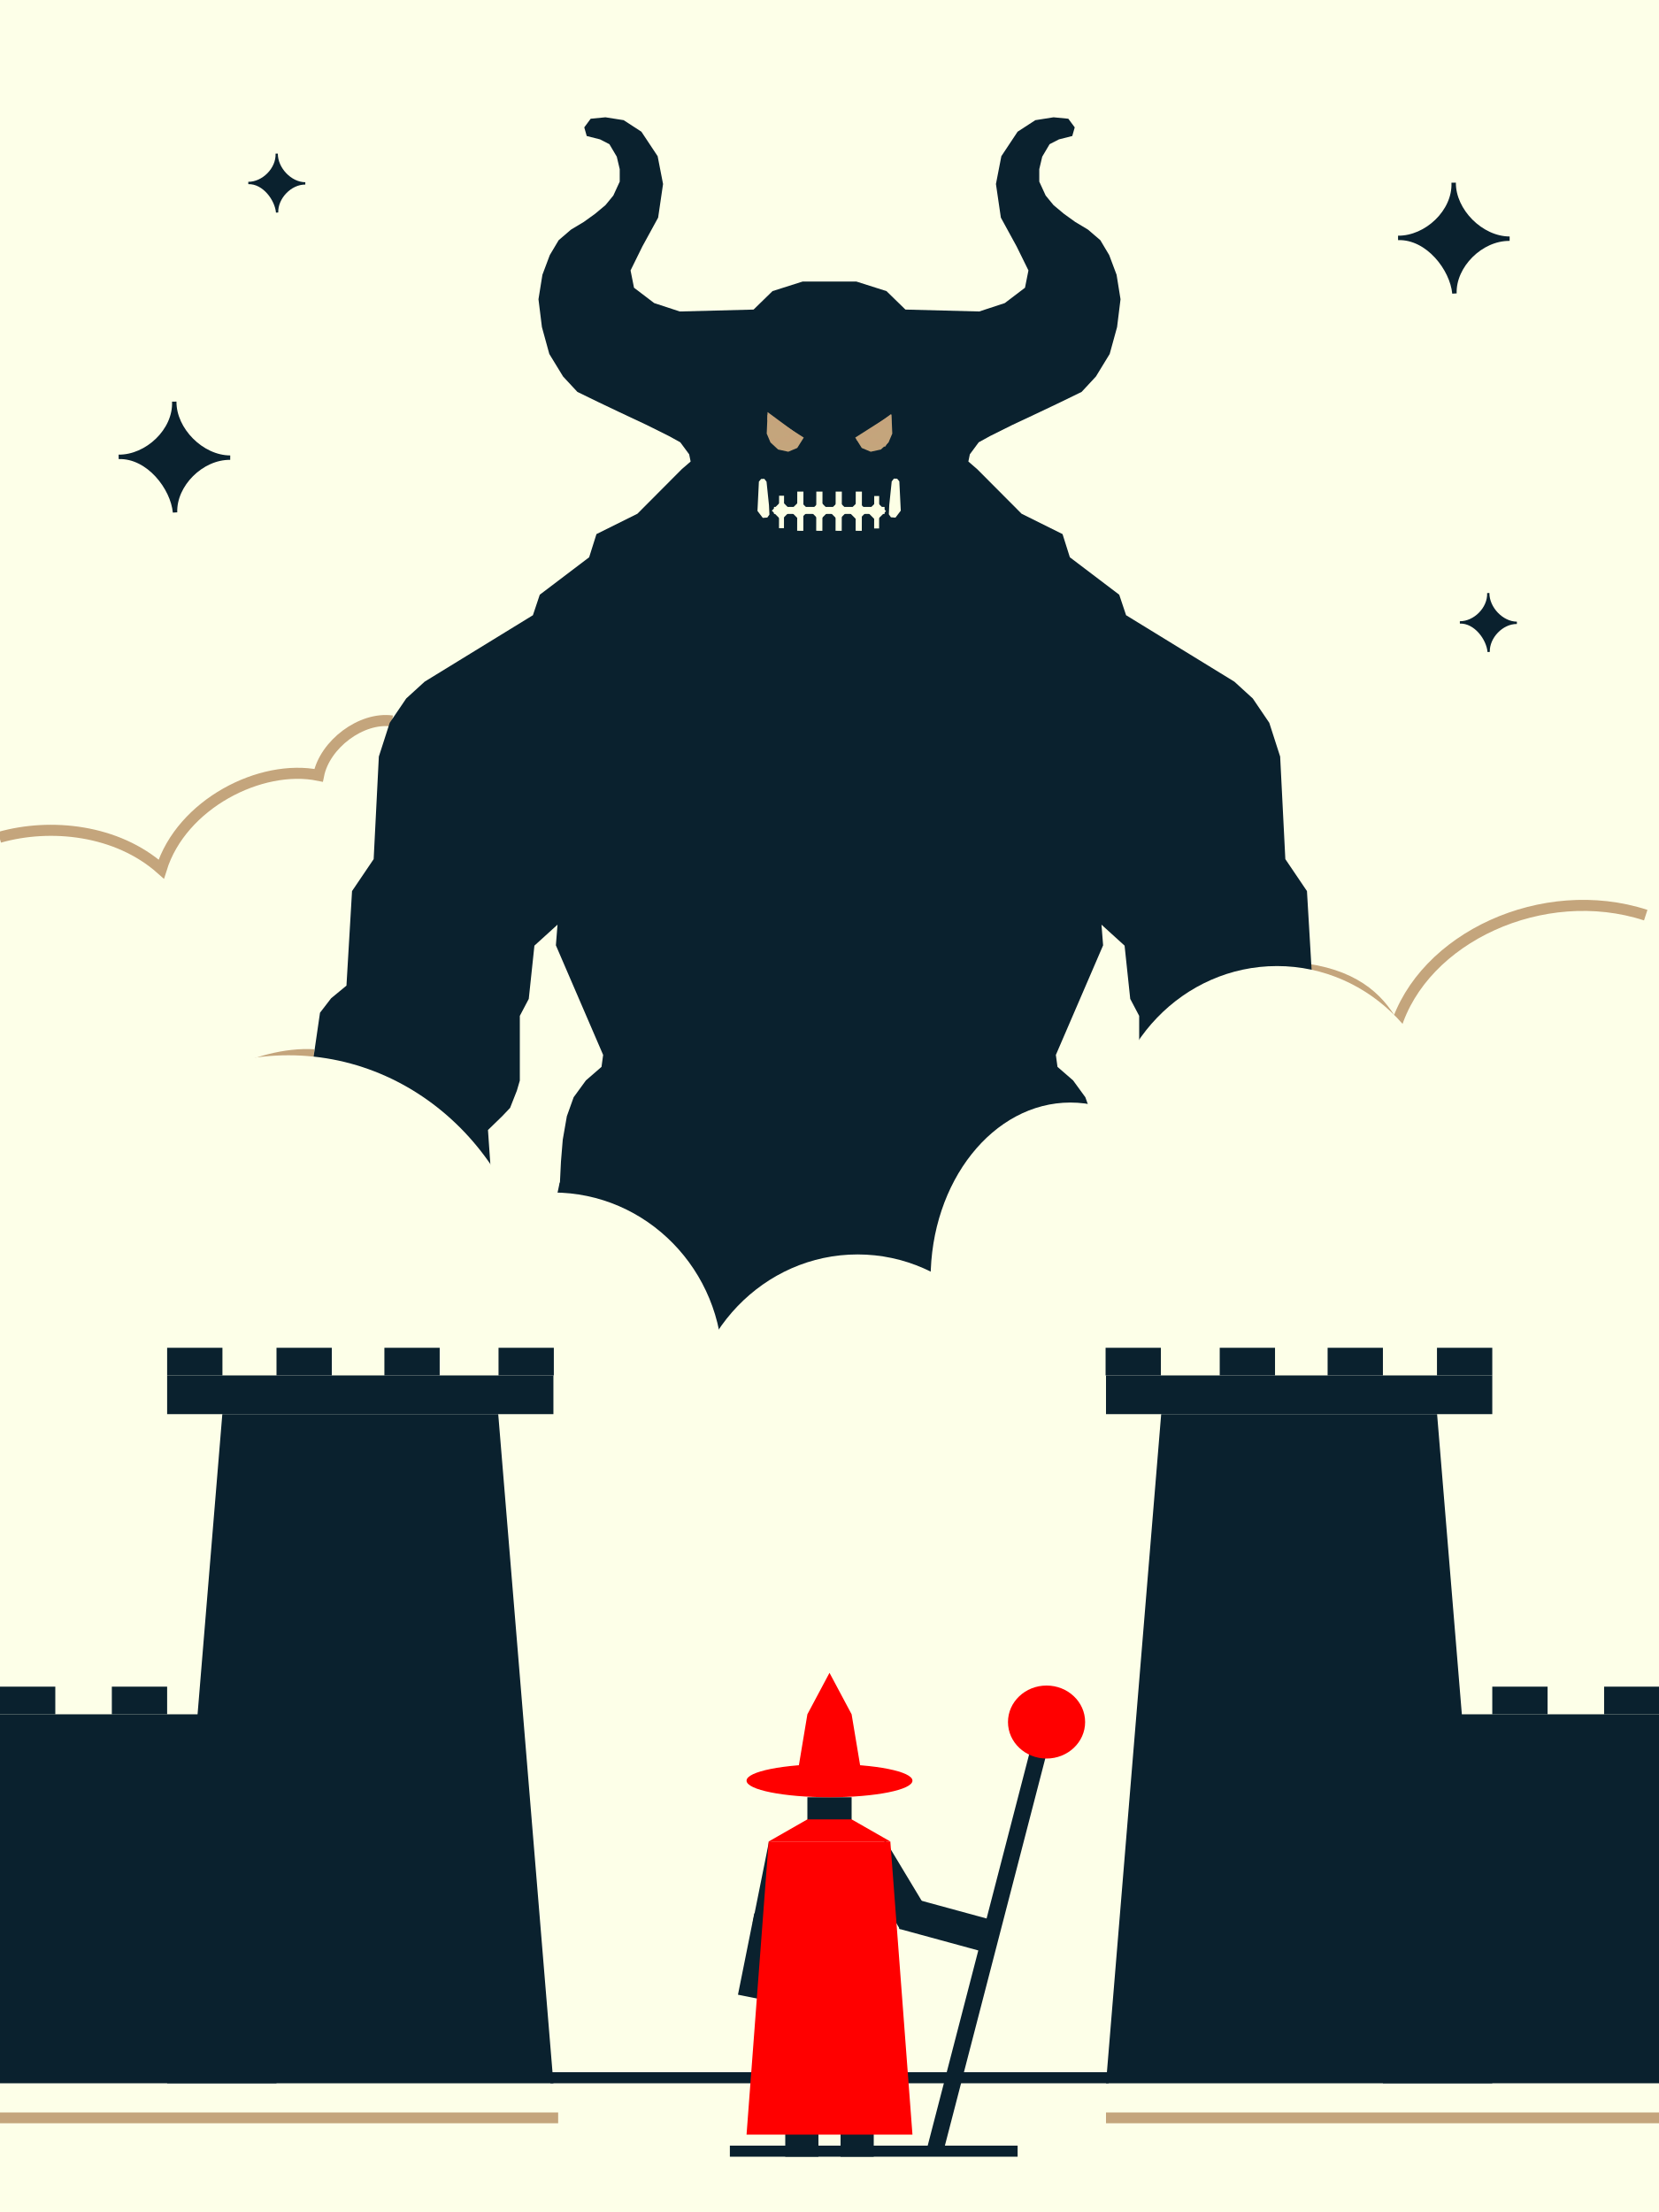
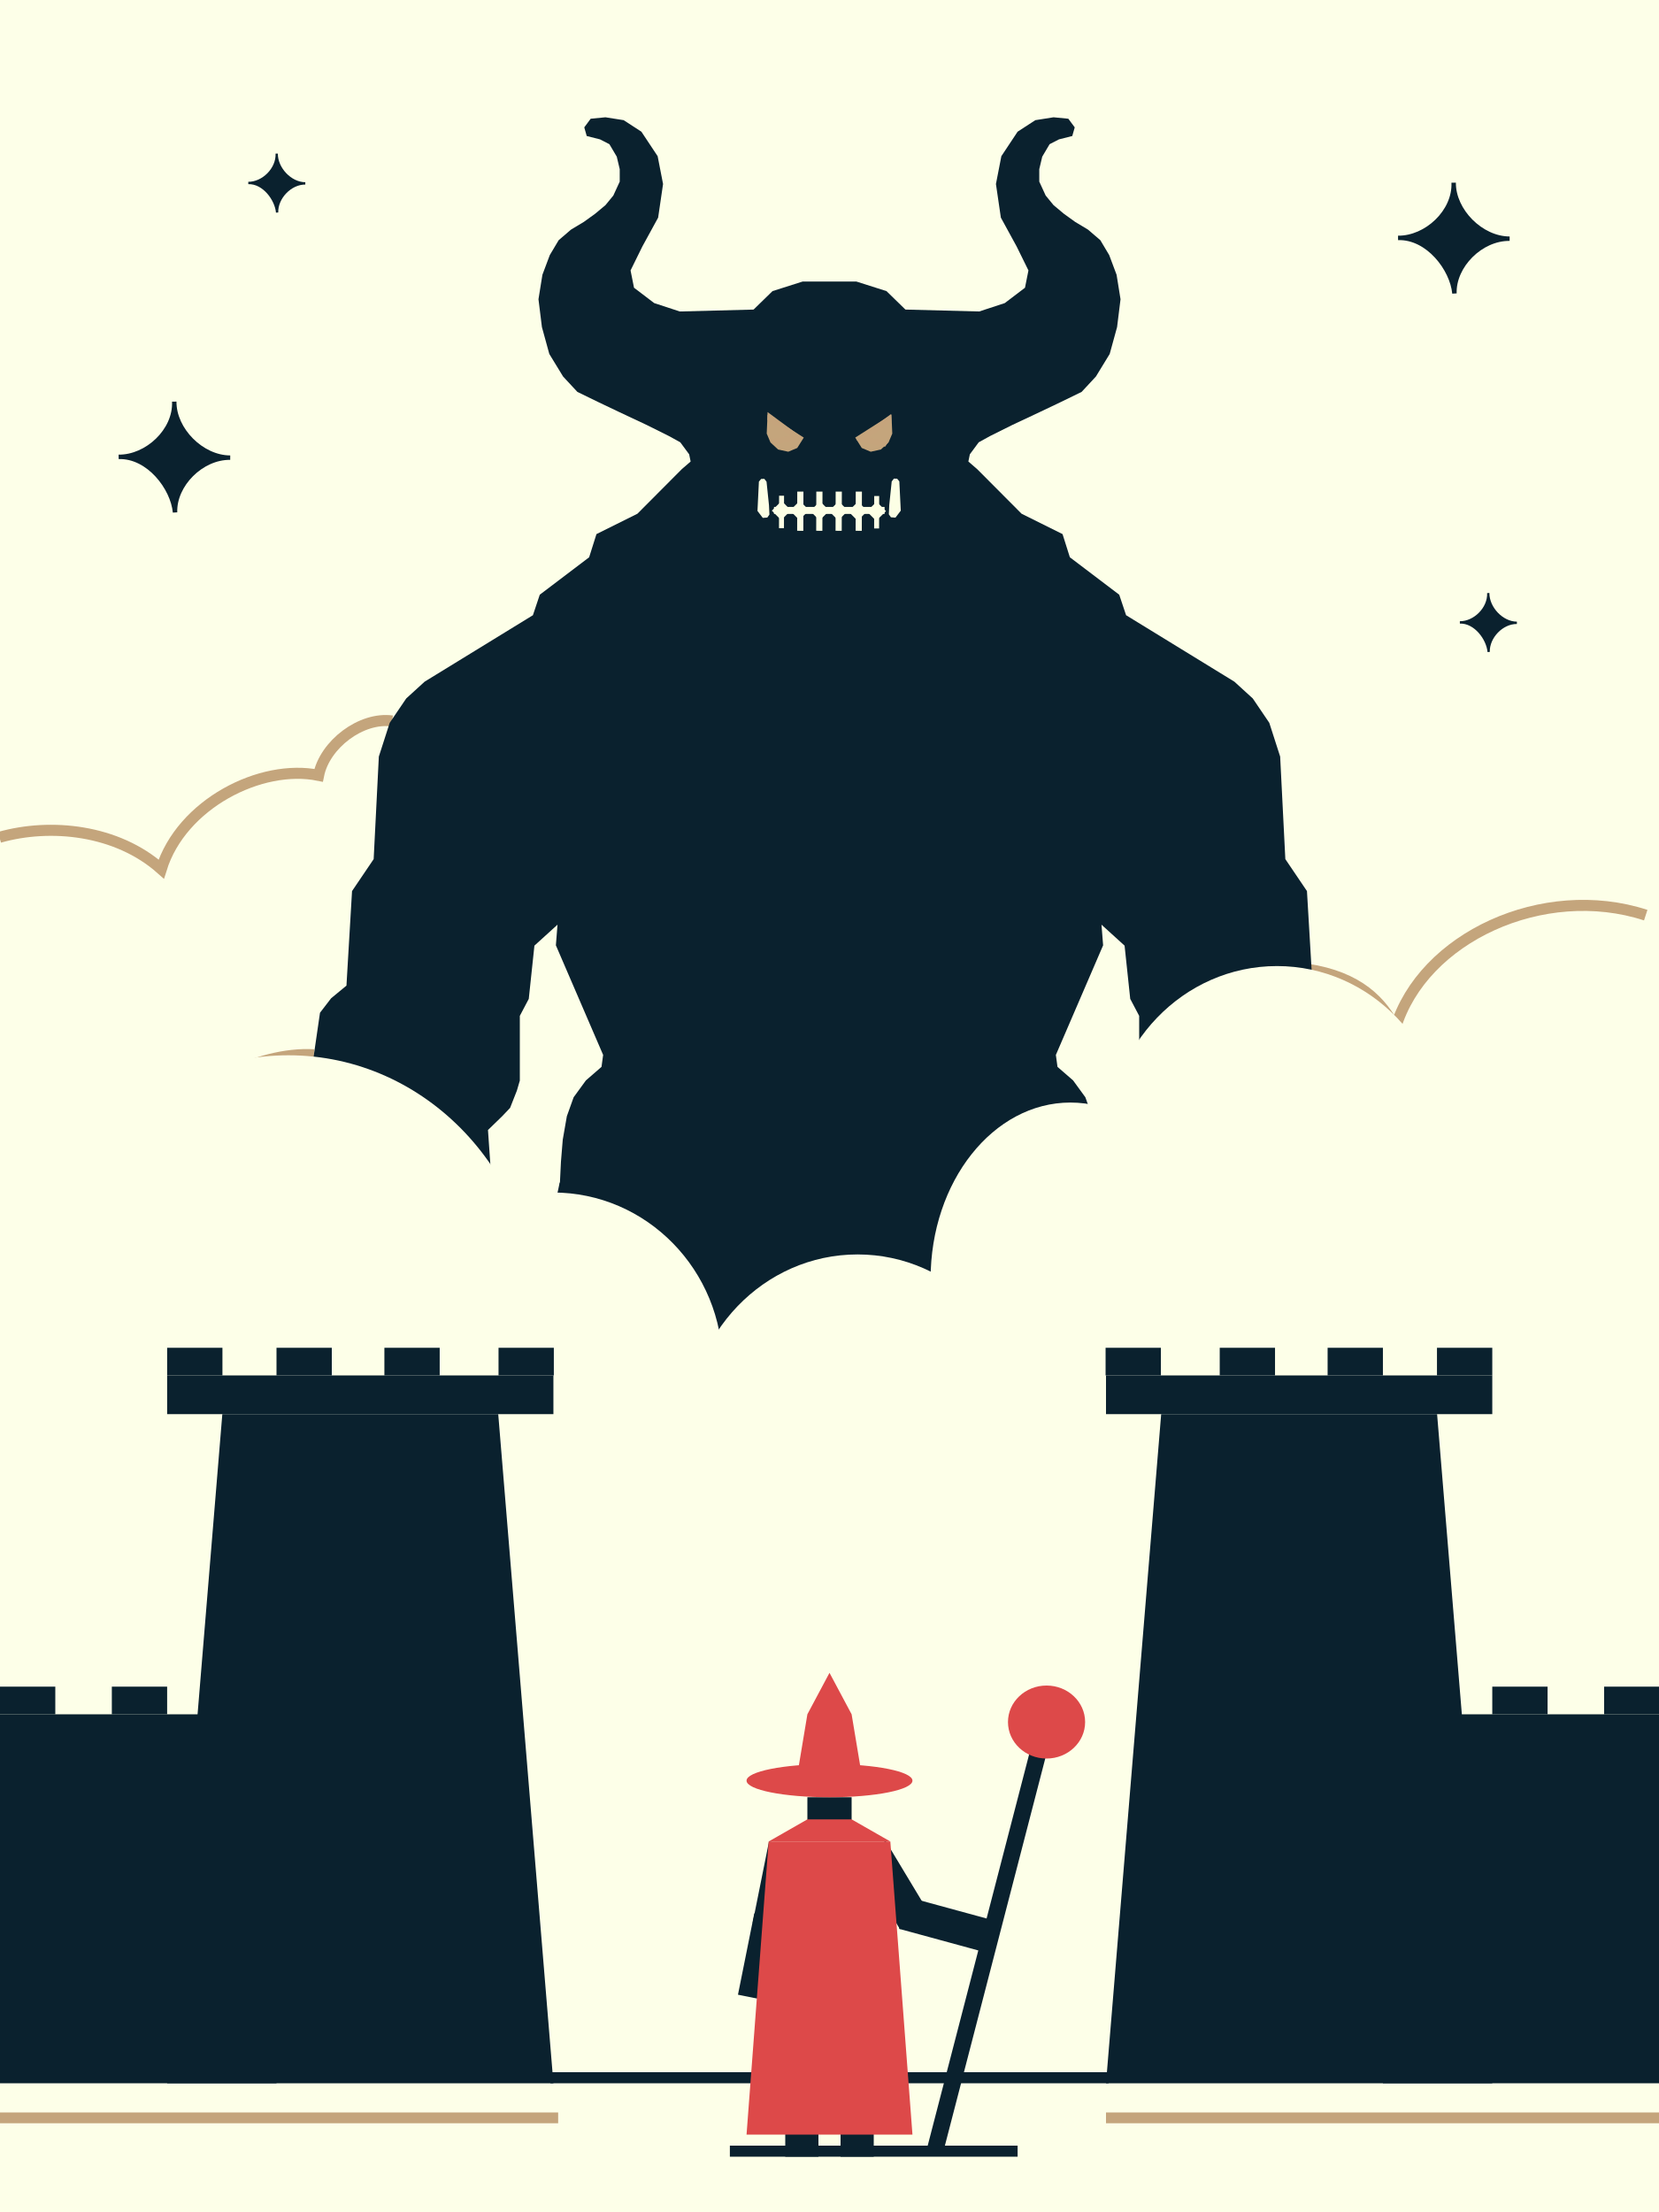
<svg xmlns="http://www.w3.org/2000/svg" viewBox="0 0 300 400" width="300" height="400" shape-rendering="geometricPrecision">
  <rect width="300" height="400" rx="0" ry="0" fill="#fdffe8" />
  <rect width="6" height="20" rx="0" ry="0" transform="matrix(1 0 0 .4 142 382)" fill="#0A212E" />
  <rect width="6" height="20" rx="0" ry="0" transform="matrix(1 0 0 .4 152 382)" fill="#0A212E" />
  <g transform="translate(155 336)">
    <g>
      <rect width="6" height="13.12" rx="0" ry="0" transform="matrix(.86-.51558 0.59 0.98 0 0)" fill="#0A212E" stroke-width="0" />
      <rect width="6" height="13.12" rx="0" ry="0" transform="matrix(.26-.96 1.10 0.3 7.6 12.8)" fill="#0A212E" stroke-width="0" />
      <rect width="4.11" height="69" rx="0" ry="0" transform="matrix(.71 0.18-.28 1.08 31.97 -22.11)" fill="#0A212E" stroke-width="0" />
-       <ellipse rx="15" ry="15" transform="matrix(.465 0 0 0.44 34.25 -24.6)" fill="#ff0000" stroke-width="0" />
+       <ellipse rx="15" ry="15" transform="matrix(.465 0 0 0.44 34.25 -24.6)" fill="#DD4949" stroke-width="0" />
      <animateTransform attributeName="transform" type="rotate" values="0;0; -40; 0; 0" keyTimes="0; 0.5 ;0.75;0.8; 1" dur="5s" repeatCount="indefinite" />
    </g>
  </g>
  <rect width="6" height="13.12" rx="0" ry="0" transform="matrix(.98044 .1968 -.225 1.12094 136.4 346)" fill="#0A212E" />
  <rect width="6" height="13.12" rx="0" ry="0" transform="matrix(.98044 .1968 -.225 1.12094 139.059 333)" fill="#0A212E" />
  <rect width="6" height="20" rx="0" ry="0" transform="matrix(1.33333 0 0 .3 146 325)" fill="#0A212E" />
-   <path fill="red" d="m150 302.5 4 7.5h-8zm-4 7.5h8l2 12h-12z" />
-   <ellipse rx="15" ry="3" transform="translate(150 322)" fill="red" />
-   <path d="M146 329h8l7 4h-22z" fill="red" />
+   <path fill="#DD4949" d="m150 302.5 4 7.5h-8zm-4 7.5h8l2 12h-12z" />
+   <ellipse rx="15" ry="3" transform="translate(150 322)" fill="#DD4949" />
+   <path d="M146 329h8l7 4h-22z" fill="#DD4949" />
  <rect width="30" height="15" rx="0" ry="0" transform="matrix(3.36444 0 0 .13012 0 382)" fill="#c4a57c" />
  <rect width="30" height="15" rx="0" ry="0" transform="matrix(3.36444 0 0 .13012 200 382)" fill="#c4a57c" />
  <rect width="30" height="15.371" rx="0" ry="0" transform="matrix(3.36444 0 0 .13012 99.533 374.722)" fill="#0a212e" />
-   <path d="M139 333h22l4 53h-30z" fill="red" />
+   <path d="M139 333h22l4 53h-30z" fill="#DD4949" />
  <rect width="30" height="15.371" rx="0" ry="0" transform="matrix(1.7344 0 0 .13012 131.984 388)" fill="#0a212e" />
  <path d="M56.767 190.738c-10.213-.621-23.894 6.446-26.881 14.775m206.443-30.258c9.497 1.428 13.522 5.976 16.002 10.641m0-.001c4.935-16.384 26.76-26.433 45.268-20.409M70.914 130.374c-5.592-.77-12.184 4.23-13.304 9.832-10.426-2.134-24.798 5.176-28.447 16.95-8.017-7.126-19.99-8.365-29.26-5.745" fill="none" stroke="#c4a57c" stroke-width="2" />
  <g fill="#0a212e" style="transform-origin: center;">
    <path d="M101.208 213.844h97.584l-8.988 43.86-98.987 5.503z" />
    <path d="M150.269 218.96h-.538l-48.54-3.836.246-5.036.328-3.998.738-4.237 1.23-3.437 2.214-3.038 2.826-2.457.294-2.155-8.545-19.823.295-3.735-4.178 3.796-1.02 9.624-1.618 3.07v11.699l-.531 1.818-1.233 3.132-1.42 1.493-2.576 2.502.439 6.326-1.316 8.293-4.033 3.248-20.956-22.312-6.355-4.086 1.846-12.675 2.013-2.617 2.772-2.289 1.009-17.094 3.91-5.78.937-18.542 1.967-6.109 2.987-4.404 3.33-3.036 19.577-12.014 1.24-3.708 8.928-6.77 1.323-4.191 7.403-3.68 8.023-8.058 1.603-1.389-.267-1.302-1.603-2.17-2.048-1.129-4.007-1.997-4.986-2.344-3.829-1.823-3.74-1.823-2.582-2.778-2.493-4.08-1.336-4.862-.623-5.035.712-4.427 1.336-3.56 1.603-2.69 2.226-1.91 2.315-1.39 2.048-1.476 1.87-1.562 1.425-1.736 1.157-2.518v-2.257l-.534-2.257-1.336-2.257-1.692-.869-2.404-.607-.445-1.563 1.158-1.563 2.67-.26 3.295.52 3.206 2.084 2.938 4.428.98 5.035-.89 6.077-2.85 5.209-2.137 4.34.623 3.126 3.651 2.778 4.63 1.519 13.342-.346 3.424-3.338 5.431-1.726h9.748l5.43 1.726 3.425 3.338 13.341.346 4.63-1.52 3.652-2.777.623-3.126-2.137-4.34-2.85-5.209-.89-6.077.98-5.035 2.938-4.428 3.206-2.083 3.294-.521 2.671.26 1.158 1.563-.445 1.563-2.404.607-1.692.869-1.336 2.257-.534 2.257v2.257l1.157 2.518 1.425 1.736 1.87 1.562 2.048 1.476 2.315 1.39 2.226 1.91 1.603 2.69 1.336 3.56.712 4.427-.623 5.035-1.336 4.862-2.493 4.08-2.582 2.778-3.74 1.823-3.829 1.823-4.986 2.344-4.007 1.997-2.048 1.129-1.603 2.17-.267 1.302 1.603 1.39 8.023 8.057 7.403 3.68 1.323 4.19 8.928 6.771 1.24 3.708 19.578 12.014 3.33 3.036 2.986 4.404 1.967 6.109.937 18.542 3.91 5.78 1.01 17.094 2.771 2.29 2.013 2.616 1.846 12.675-6.355 4.086-20.956 22.312-4.033-3.248-1.316-8.293.439-6.326-2.576-2.502-1.42-1.493-1.233-3.132-.531-1.818v-11.699l-1.617-3.07-1.021-9.624-4.178-3.796.295 3.735-8.545 19.823.294 2.155 2.826 2.457 2.214 3.038 1.23 3.437.738 4.237.328 3.998.246 5.036z" />
    <animateTransform attributeName="transform" attributeType="XML" type="scale" values="1;1.05;1;1" keyTimes="0; 0.84;0.88; 1" dur="5s" repeatCount="indefinite" />
-     <animate attributeName="fill" values="#0a212e;#0a212e;#ff0000;#0a212e;#0a212e" keyTimes="0; 0.8; 0.85; 0.95; 1" dur="5s" repeatCount="indefinite" />
+     <animate attributeName="fill" values="#0a212e;#0a212e;#DD4949;#0a212e;#0a212e" keyTimes="0; 0.8; 0.85; 0.95; 1" dur="5s" repeatCount="indefinite" />
  </g>
  <g fill="#fdffe8">
    <ellipse rx="45.118" ry="47.697" transform="translate(52.159 238.525)" />
    <ellipse rx="45.118" ry="65" transform="matrix(.67994 0 0 .4824 100 247)" />
    <ellipse rx="45.118" ry="47.697" transform="matrix(.67994 0 0 .66913 155.08 258.757)" />
    <ellipse rx="45.118" ry="47.697" transform="matrix(.56043 0 0 .66913 193.567 231.29)" />
    <ellipse rx="45.118" ry="47.697" transform="matrix(.67994 0 0 .66913 230.922 206.61)" />
  </g>
  <g fill="#0a212e" stroke="#0a212e" stroke-width=".8">
    <path d="M31.511 72.637c-.037 5.066 4.97 10.112 10.118 10.119-5.19-.065-10.148 4.914-9.976 9.904-.406-4.399-4.772-10.203-10.19-10.047 5.11.046 10.269-4.759 10.048-9.976Zm231.357-39.593c-.037 5.066 4.97 10.112 10.118 10.119-5.19-.065-10.148 4.914-9.976 9.904-.406-4.399-4.772-10.203-10.19-10.047 5.11.046 10.269-4.759 10.048-9.976Z" />
    <path d="M29.958 39.957c-.037 5.066 4.97 10.112 10.118 10.119-5.19-.065-10.148 4.914-9.976 9.904-.406-4.399-4.772-10.203-10.19-10.047 5.11.046 10.269-4.759 10.048-9.976Z" transform="matrix(.51097 0 0 .53193 34.73 6.527)" />
    <path d="M29.958 39.957c-.037 5.066 4.97 10.112 10.118 10.119-5.19-.065-10.148 4.914-9.976 9.904-.406-4.399-4.772-10.203-10.19-10.047 5.11.046 10.269-4.759 10.048-9.976Z" transform="matrix(.51097 0 0 .53193 253.819 85.989)" />
  </g>
  <g transform="translate(0 120)" fill="#0a212e">
    <path d="M40.203 135.722h49.893l9.979 121H30.224z" />
    <rect width="69.851" height="7" rx="0" ry="0" transform="translate(30.224 128.722)" />
    <rect width="50" height="86.722" rx="0" ry="0" transform="matrix(1 0 0 .76938 0 190)" />
    <rect width="10" height="1.25" rx="0" ry="0" transform="matrix(1 0 0 4.00001 0 185)" />
    <rect width="10" height="1.25" rx="0" ry="0" transform="matrix(1 0 0 4.00001 20.224 185)" />
    <rect width="10" height="1.237" rx="0" ry="0" transform="matrix(1 0 0 4.04084 30.224 123.722)" />
    <rect width="10" height="1.25" rx="0" ry="0" transform="matrix(1 0 0 4.00001 50 123.722)" />
    <rect width="10" height="1.25" rx="0" ry="0" transform="matrix(1 0 0 4.00001 69.51 123.722)" />
    <rect width="10" height="1.25" rx="0" ry="0" transform="matrix(1 0 0 4.00001 90.15 123.722)" />
  </g>
  <g transform="matrix(-1 0 0 1 300.075 120)" fill="#0a212e">
    <path d="M40.203 135.722h49.893l9.979 121H30.224z" />
    <rect width="69.851" height="7" rx="0" ry="0" transform="translate(30.224 128.722)" />
    <rect width="50" height="86.722" rx="0" ry="0" transform="matrix(1 0 0 .76938 0 190)" />
    <rect width="10" height="1.25" rx="0" ry="0" transform="matrix(1 0 0 4.00001 0 185)" />
    <rect width="10" height="1.25" rx="0" ry="0" transform="matrix(1 0 0 4.00001 20.224 185)" />
    <rect width="10" height="1.237" rx="0" ry="0" transform="matrix(1 0 0 4.04084 30.224 123.722)" />
    <rect width="10" height="1.25" rx="0" ry="0" transform="matrix(1 0 0 4.00001 50 123.722)" />
    <rect width="10" height="1.25" rx="0" ry="0" transform="matrix(1 0 0 4.00001 69.51 123.722)" />
    <rect width="10" height="1.25" rx="0" ry="0" transform="matrix(1 0 0 4.00001 90.15 123.722)" />
  </g>
  <g style="transform-origin: center;">
    <path d="m137.235 87.09.4-.48.58-.02.4.52.44 4.24.08 1.7-.38.54-.82.06-.96-1.26zm25.394-.046-.4-.48-.58-.02-.4.52-.44 4.24-.08 1.7.38.54.82.06.96-1.26z" fill="#fcffe5" />
    <path d="m161.206 74.951-6.553 4.177 1.18 1.88 1.62.68 1.84-.4 1.38-1.28.68-1.6zm-22.412 0 6.553 4.177-1.18 1.88-1.62.68-1.84-.4-1.38-1.28-.68-1.6z" fill="#c4a57c">
      <animate attributeName="opacity" values="1;1;0;0" keyTimes="0;0.8;0.99;1" dur="5s" repeatCount="indefinite" />
    </path>
    <g>
      <path d="M145.102,78.991l-6.306-4.015-.025,1.221l4.16,2.466-3.708.539.64.868l1.645-.289l1.371-.263l1.31-.21.914-.316Z" transform="matrix(1 0 0 1.158033 0.000001-12.3112)" fill="#c5a47c" stroke-width="0.8" />
      <path d="M145.102,78.991l-6.306-4.015-.025,1.221l4.16,2.466-3.708.539.64.868l1.645-.289l1.371-.263l1.31-.21.914-.316Z" transform="matrix(-1 0 0 1.158033 299.934-11.9512)" fill="#c5a47c" stroke-width="0.8" />
    </g>
    <g fill="#fcffe5">
      <rect width="20" height="1.266" rx="0" ry="0" transform="translate(139.96 91.668)" />
      <rect width="2.013" height="2.358" rx="0" ry="0" transform="matrix(.88059 -.87408 .71584 .72118 139.571 92.345)" />
      <rect width="2.013" height="2.358" rx="0" ry="0" transform="matrix(.00876 -2.91386 .38057 .00114 140.867 95.506)" />
      <rect width="2.013" height="2.358" rx="0" ry="0" transform="matrix(.01058 -3.51973 .47343 .00142 144.15 95.983)" />
      <rect width="2.013" height="2.358" rx="0" ry="0" transform="matrix(.01058 -3.51973 .47343 .00142 154.725 95.983)" />
      <rect width="2.013" height="2.358" rx="0" ry="0" transform="matrix(.01058 -3.51973 .47343 .00142 147.595 95.983)" />
      <rect width="2.013" height="2.358" rx="0" ry="0" transform="matrix(.01058 -3.51973 .47343 .00142 151.094 95.983)" />
      <rect width="2.013" height="2.358" rx="0" ry="0" transform="matrix(.00876 -2.91386 .38057 .00114 158.07 95.559)" />
      <rect width="2.013" height="2.358" rx="0" ry="0" transform="matrix(.88059 -.87408 .71584 .72118 142.851 92.325)" />
      <rect width="2.013" height="2.358" rx="0" ry="0" transform="matrix(.88059 -.87408 .71584 .72118 146.511 92.405)" />
      <rect width="2.013" height="2.358" rx="0" ry="0" transform="matrix(.88059 -.87408 .71584 .72118 149.891 92.405)" />
      <rect width="2.013" height="2.358" rx="0" ry="0" transform="matrix(.88059 -.87408 .71584 .72118 153.391 92.465)" />
      <rect width="2.013" height="2.358" rx="0" ry="0" transform="matrix(.88059 -.87408 .71584 .72118 156.751 92.485)" />
    </g>
    <animateTransform attributeName="transform" attributeType="XML" type="scale" values="1;1.1;1;1" keyTimes="0; 0.84;0.88; 1" dur="5s" repeatCount="indefinite" />
  </g>
</svg>
